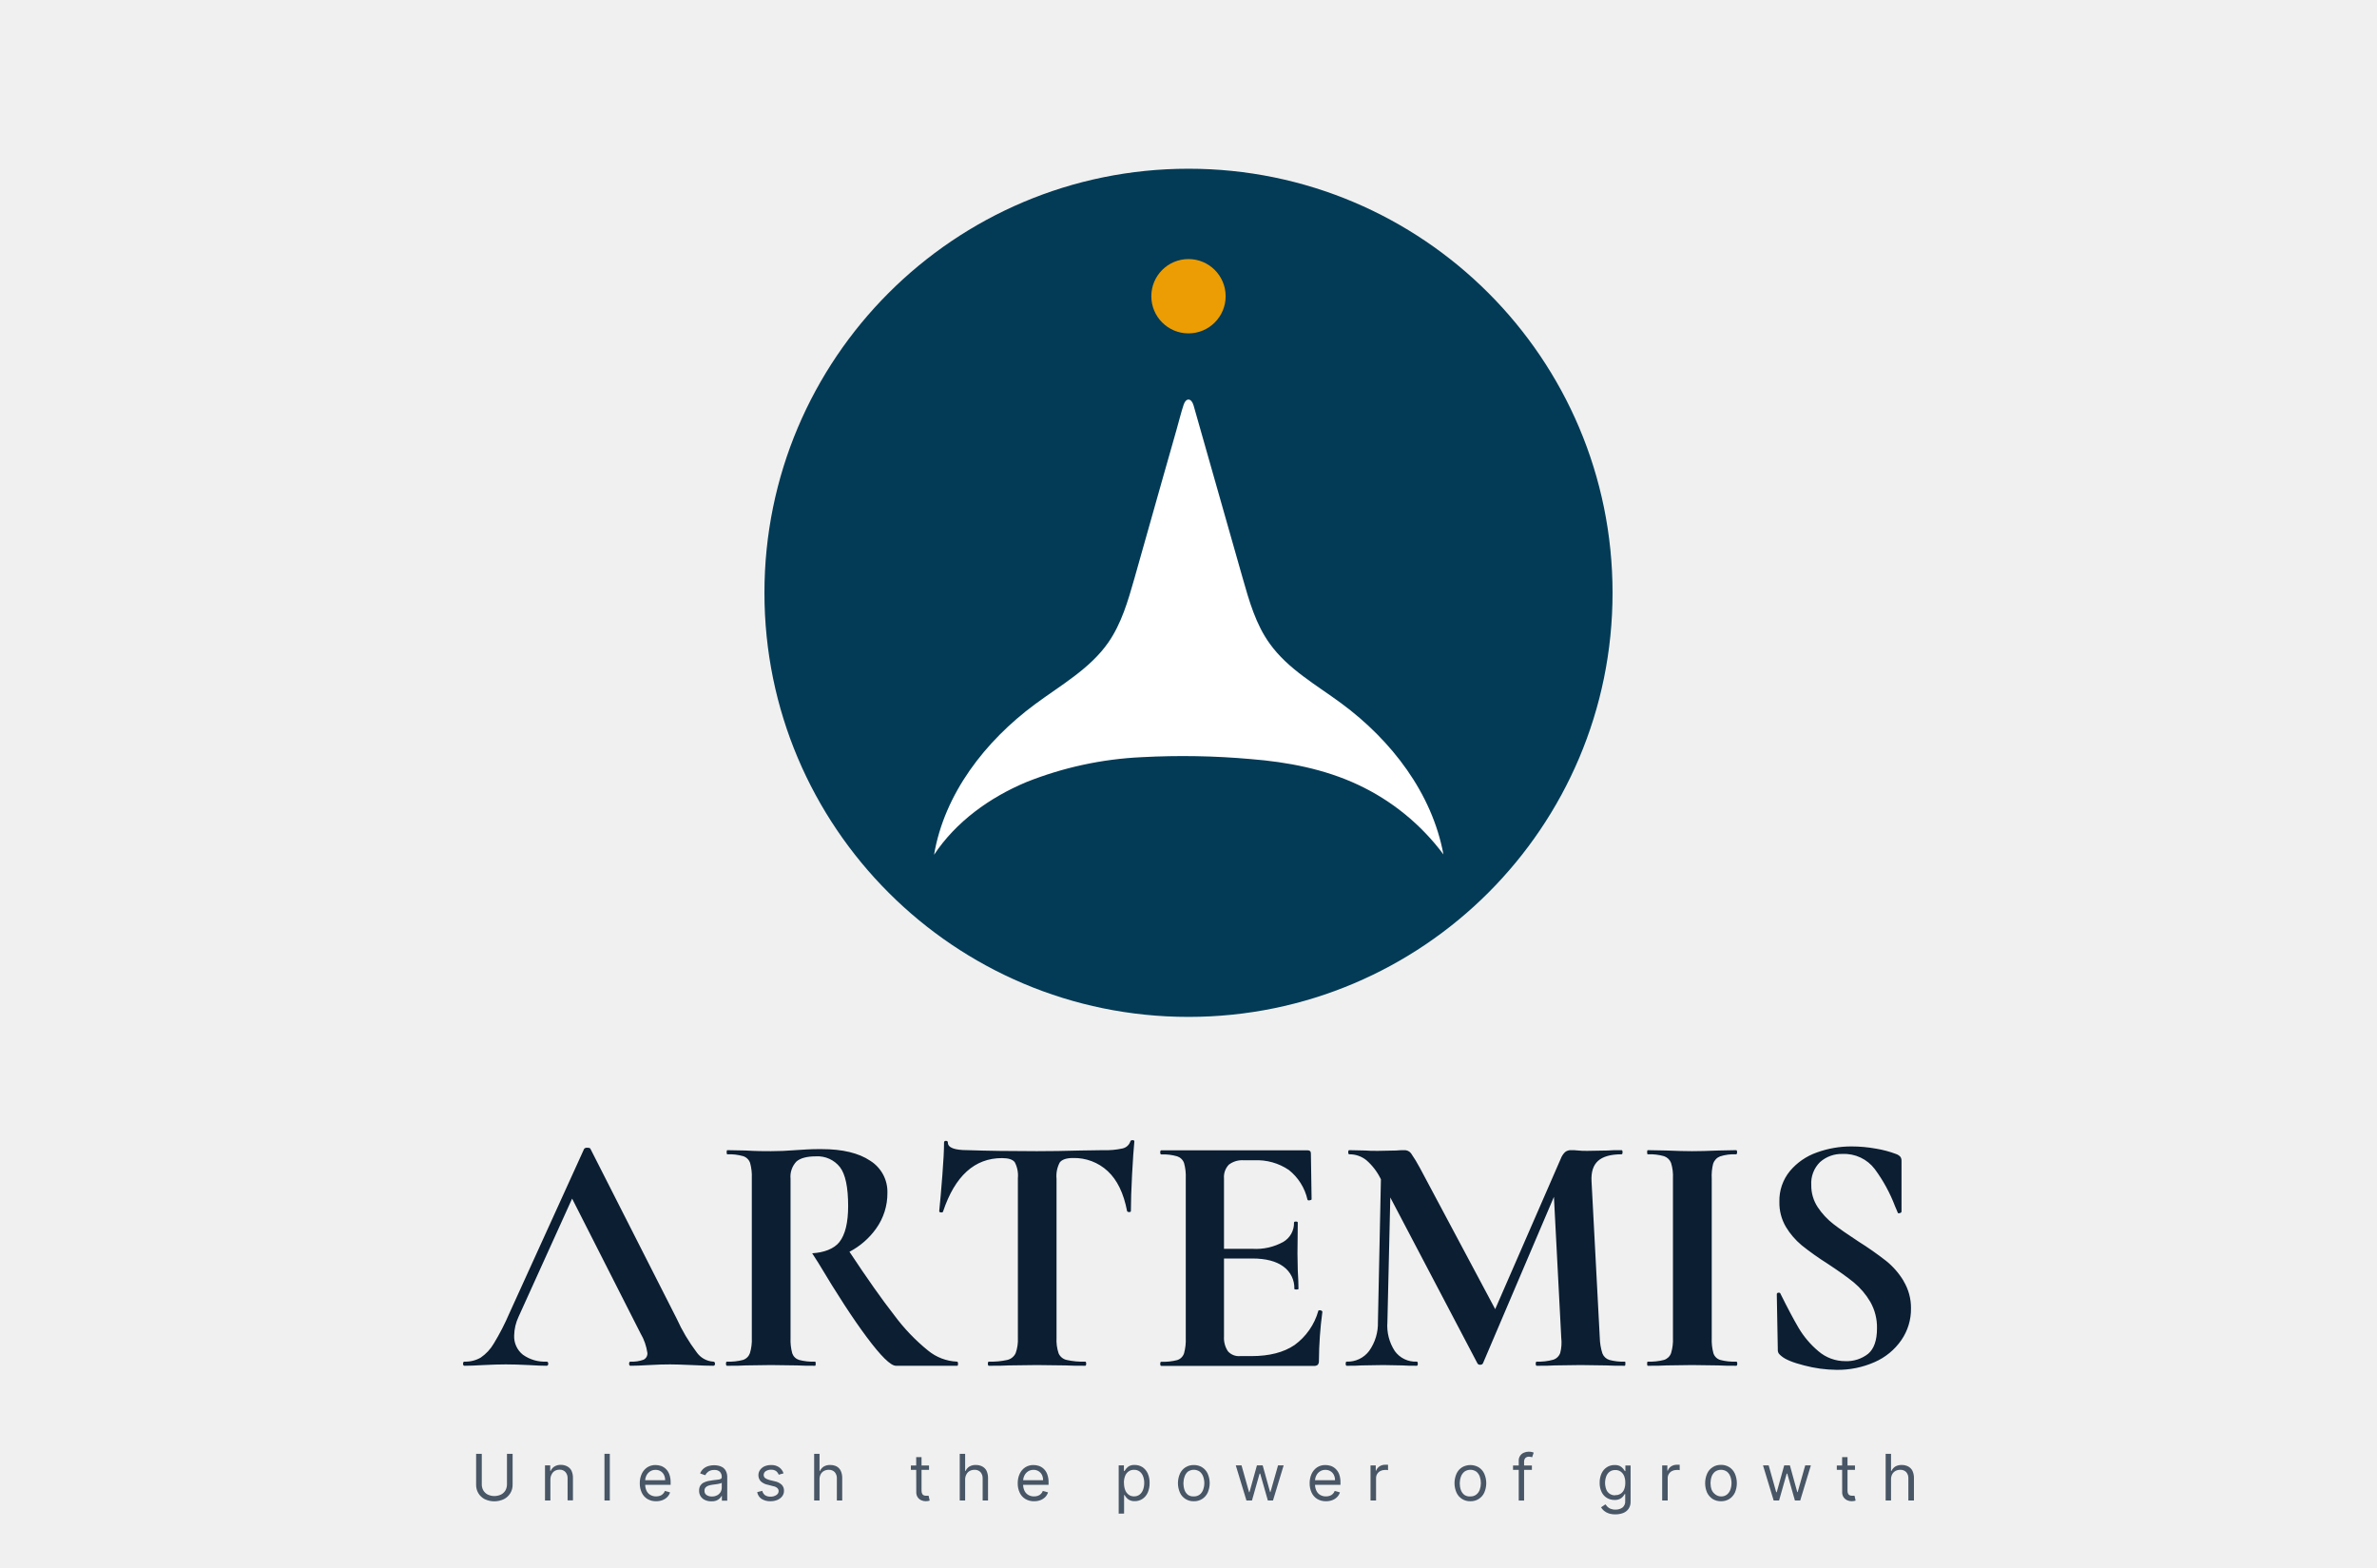
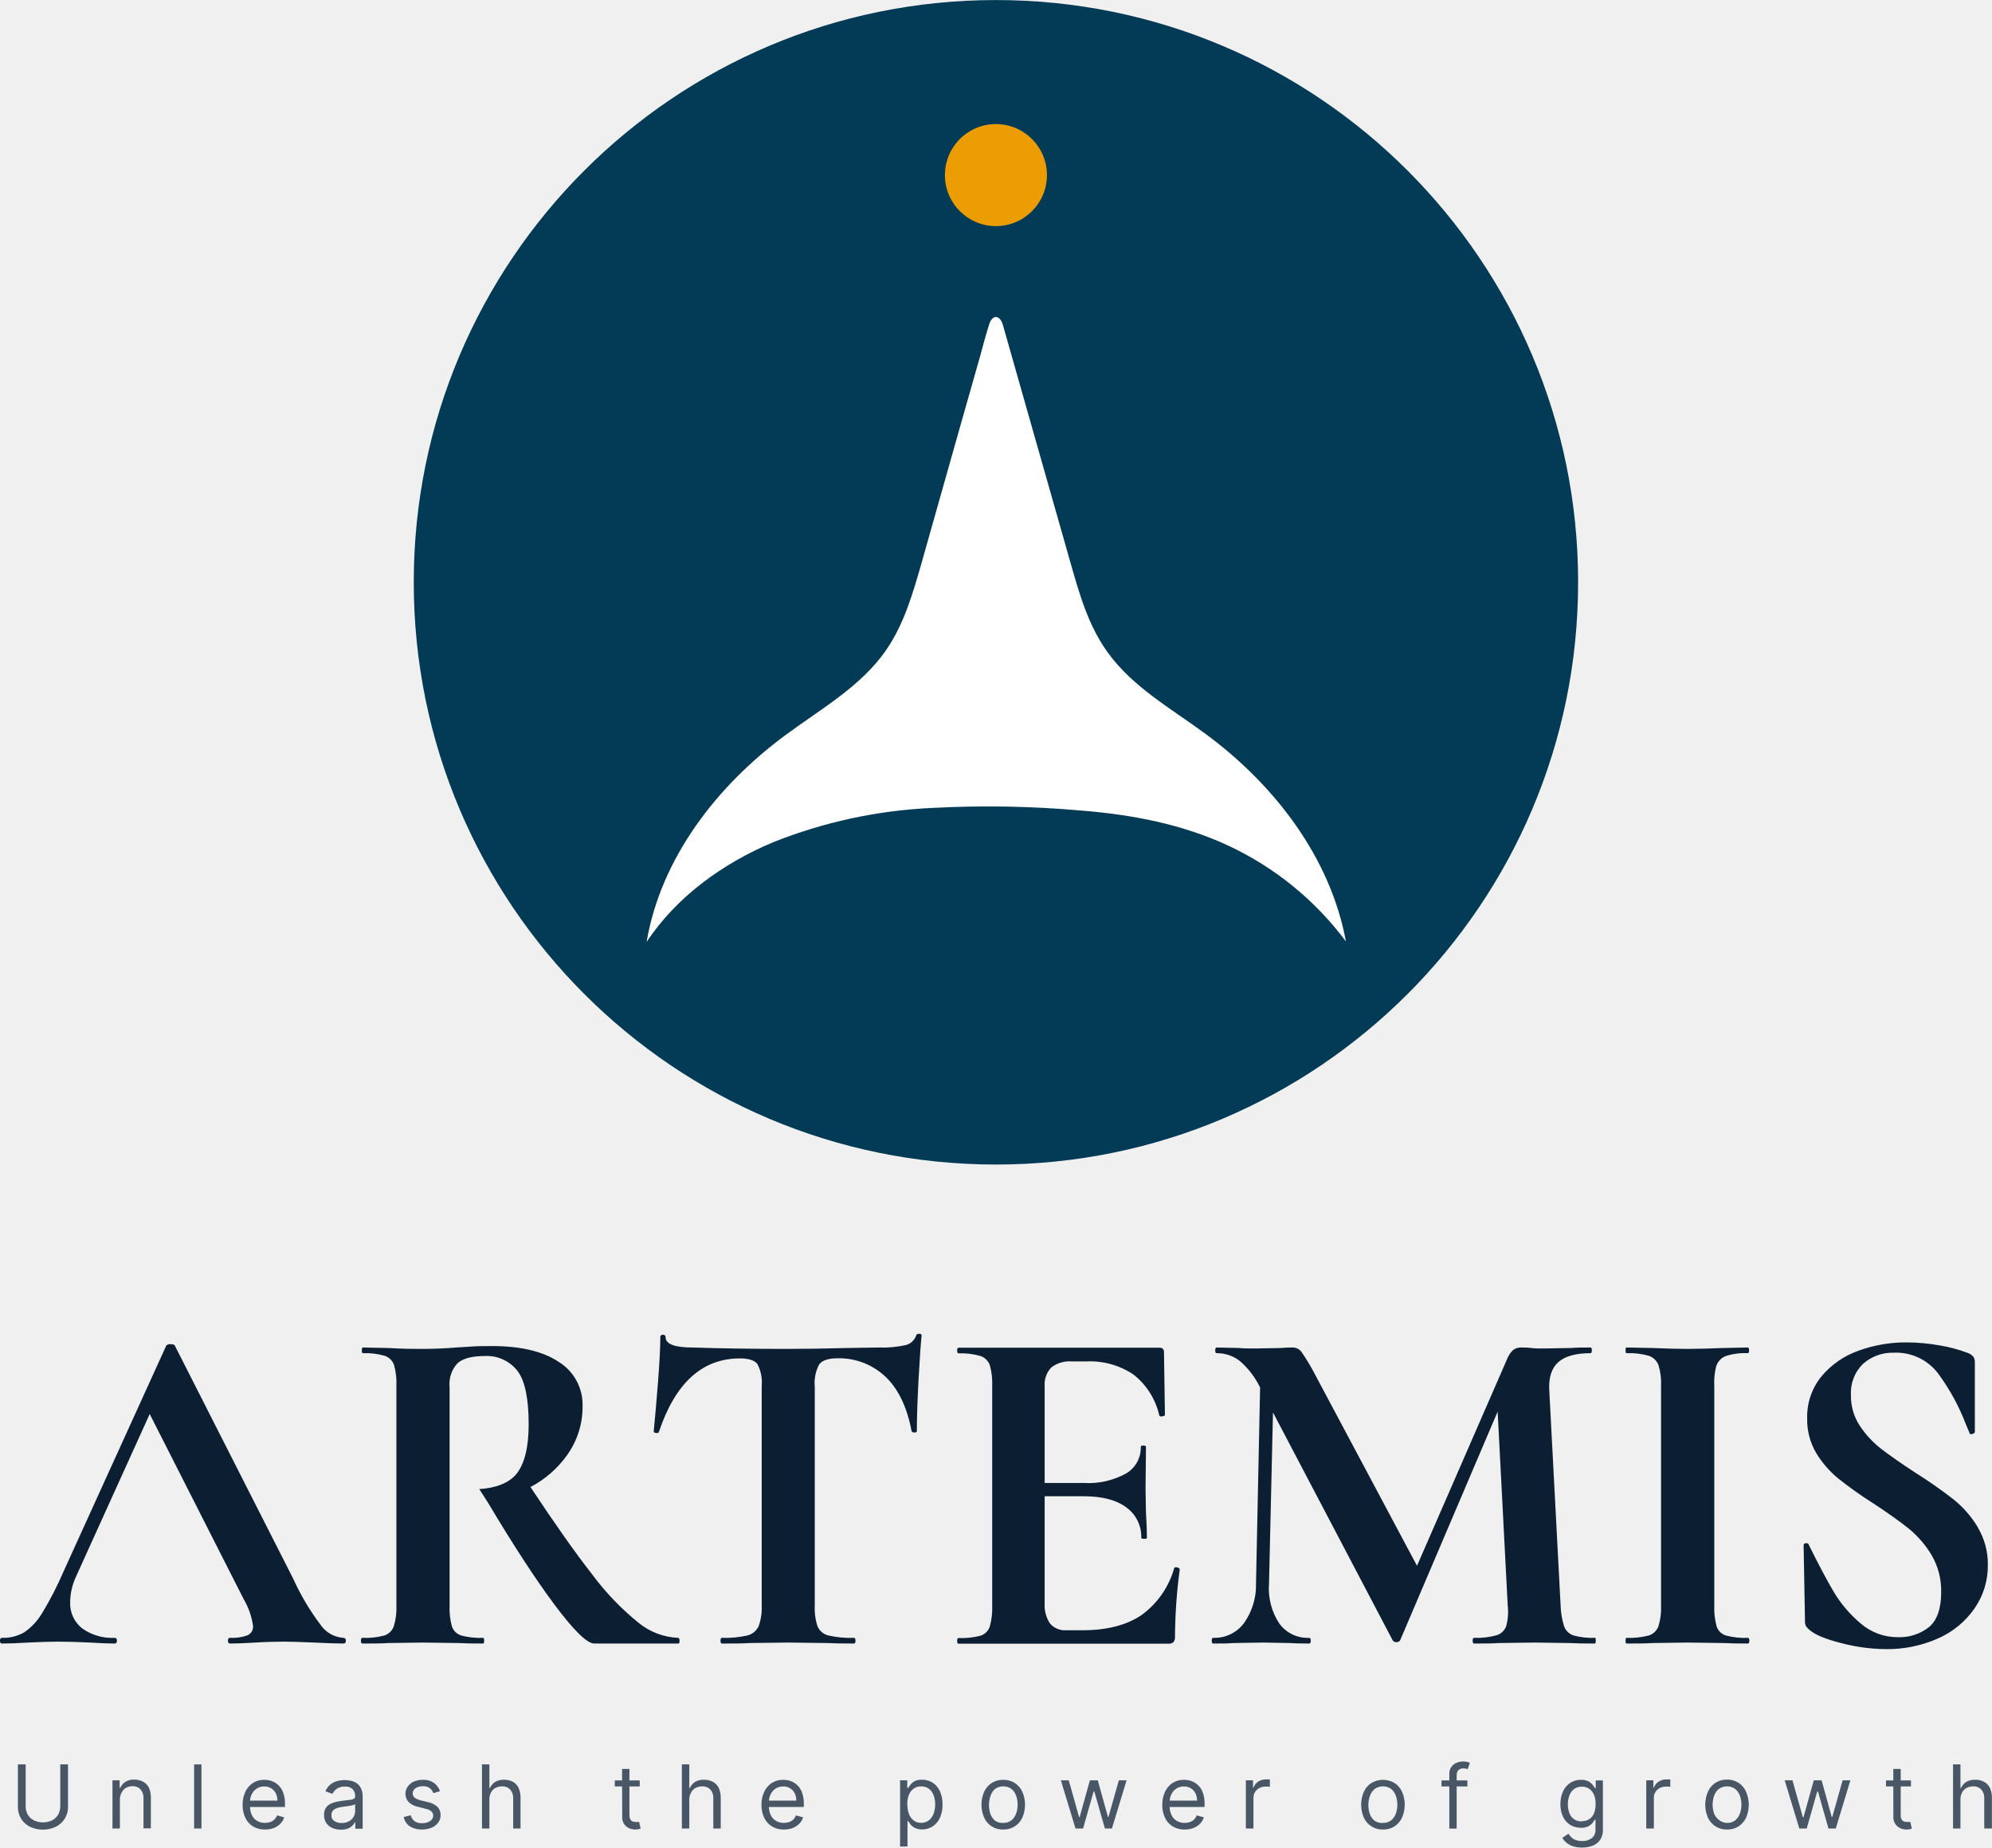
- <svg xmlns="http://www.w3.org/2000/svg" width="270" height="178" viewBox="0 0 270 178" fill="none">
+ <svg xmlns="http://www.w3.org/2000/svg" width="164.81" height="152.84" viewBox="52.60 19.16 164.81 152.84" fill="none">
  <g clip-path="url(#clip0_4427_8592)">
    <path d="M134.999 115.498C161.601 115.498 183.167 93.933 183.167 67.331C183.167 40.729 161.601 19.164 134.999 19.164C108.397 19.164 86.832 40.729 86.832 67.331C86.832 93.933 108.397 115.498 134.999 115.498Z" fill="#033B56" />
    <path d="M134.998 37.865C137.329 37.865 139.219 35.976 139.219 33.645C139.219 31.314 137.329 29.424 134.998 29.424C132.667 29.424 130.777 31.314 130.777 33.645C130.777 35.976 132.667 37.865 134.998 37.865Z" fill="#EB9D03" />
    <path d="M129.723 85.997C125.208 86.202 120.76 87.162 116.562 88.837C112.421 90.576 108.589 93.322 106.098 97.084C107.274 90.158 111.898 84.178 117.559 79.992C120.489 77.819 123.798 75.976 125.886 72.981C127.381 70.833 128.123 68.267 128.841 65.75L132.04 54.433L133.65 48.773C133.919 47.836 134.148 46.869 134.457 45.942C134.721 45.165 135.334 45.195 135.578 46.052L141.149 65.645C141.892 68.257 142.644 70.923 144.239 73.12C146.302 75.996 149.506 77.779 152.356 79.882C158.047 84.078 162.672 90.088 163.957 97.044C161.422 93.639 158.082 90.917 154.235 89.121C150.423 87.342 146.262 86.55 142.081 86.216C137.972 85.85 133.842 85.777 129.723 85.997Z" fill="white" />
    <path d="M81.012 154.653C80.639 154.628 80.277 154.52 79.951 154.336C79.626 154.153 79.347 153.898 79.133 153.592C78.234 152.401 77.471 151.114 76.856 149.755L67.064 130.475C67.034 130.4 66.919 130.36 66.71 130.36C66.646 130.351 66.581 130.356 66.52 130.376C66.458 130.396 66.402 130.43 66.356 130.475L57.855 149.167C57.349 150.35 56.76 151.496 56.091 152.595C55.719 153.235 55.208 153.783 54.596 154.2C54.037 154.519 53.4 154.676 52.757 154.653C52.653 154.653 52.598 154.733 52.598 154.887C52.598 155.042 52.653 155.122 52.757 155.122C53.305 155.122 54.023 155.097 54.91 155.042C55.907 154.992 56.754 154.967 57.456 154.967C58.159 154.967 59.051 154.992 60.042 155.042C60.929 155.097 61.612 155.122 62.081 155.122C62.21 155.122 62.275 155.042 62.275 154.887C62.275 154.733 62.21 154.653 62.081 154.653C61.124 154.702 60.179 154.426 59.4 153.871C59.07 153.611 58.808 153.275 58.635 152.893C58.461 152.511 58.382 152.092 58.403 151.673C58.419 150.942 58.588 150.222 58.901 149.56L64.986 136.136L72.755 151.439C73.16 152.124 73.426 152.883 73.537 153.671C73.55 153.83 73.513 153.988 73.433 154.126C73.353 154.263 73.233 154.372 73.088 154.439C72.618 154.607 72.118 154.68 71.618 154.653C71.514 154.653 71.459 154.733 71.459 154.887C71.459 155.042 71.514 155.122 71.618 155.122C72.142 155.122 72.844 155.097 73.731 155.042C74.618 154.987 75.47 154.967 76.123 154.967C76.621 154.967 77.444 154.992 78.59 155.042C79.691 155.097 80.498 155.122 81.022 155.122C81.151 155.122 81.216 155.042 81.216 154.887C81.216 154.733 81.141 154.653 81.012 154.653ZM108.713 154.653C107.508 154.604 106.351 154.163 105.419 153.397C103.967 152.222 102.671 150.865 101.562 149.361C100.194 147.614 98.503 145.218 96.489 142.175C97.696 141.546 98.736 140.639 99.524 139.529C100.365 138.352 100.812 136.939 100.8 135.493C100.823 134.764 100.653 134.041 100.309 133.398C99.964 132.756 99.456 132.215 98.837 131.83C97.531 130.953 95.691 130.515 93.315 130.515C92.687 130.515 92.119 130.515 91.611 130.554C91.103 130.594 90.674 130.609 90.335 130.634C89.368 130.714 88.442 130.749 87.555 130.749C86.847 130.749 85.895 130.749 84.694 130.674L82.616 130.634C82.566 130.634 82.537 130.714 82.537 130.868C82.537 131.023 82.566 131.103 82.616 131.103C83.225 131.078 83.834 131.15 84.42 131.317C84.601 131.375 84.766 131.475 84.902 131.608C85.038 131.741 85.141 131.904 85.203 132.084C85.357 132.645 85.422 133.227 85.397 133.808V151.947C85.425 152.537 85.352 153.126 85.183 153.691C85.119 153.87 85.016 154.033 84.88 154.166C84.745 154.299 84.581 154.399 84.4 154.459C83.805 154.614 83.191 154.68 82.576 154.653C82.502 154.653 82.462 154.733 82.462 154.887C82.462 155.042 82.502 155.122 82.576 155.122C83.468 155.122 84.171 155.122 84.694 155.082L87.555 155.042L90.544 155.082C91.043 155.112 91.716 155.122 92.578 155.122C92.632 155.122 92.657 155.042 92.657 154.887C92.657 154.733 92.632 154.653 92.578 154.653C91.965 154.68 91.352 154.614 90.759 154.459C90.582 154.402 90.42 154.305 90.287 154.176C90.153 154.046 90.052 153.887 89.991 153.711C89.835 153.137 89.77 152.542 89.797 151.947V133.883C89.761 133.528 89.803 133.169 89.918 132.831C90.033 132.494 90.22 132.184 90.465 131.925C90.908 131.536 91.651 131.337 92.697 131.337C93.213 131.308 93.727 131.404 94.198 131.616C94.669 131.827 95.082 132.149 95.403 132.553C96.028 133.363 96.34 134.84 96.34 136.983C96.34 138.863 96.008 140.227 95.343 141.074C94.735 141.846 93.564 142.275 92.254 142.345L92.956 143.441C95.076 146.992 96.903 149.796 98.438 151.853C100.059 154.032 101.169 155.122 101.767 155.122H108.743C108.793 155.122 108.823 155.042 108.823 154.887C108.823 154.733 108.763 154.653 108.713 154.653ZM128.646 129.498C128.501 129.498 128.417 129.548 128.392 129.653C128.325 129.848 128.208 130.024 128.054 130.162C127.899 130.3 127.712 130.395 127.51 130.44C126.796 130.595 126.066 130.661 125.337 130.634L122.671 130.674C120.947 130.724 119.317 130.749 117.773 130.749C114.783 130.749 112.158 130.711 109.899 130.634C108.408 130.634 107.663 130.347 107.667 129.772C107.667 129.643 107.592 129.578 107.447 129.578C107.303 129.578 107.233 129.643 107.233 129.772C107.233 130.609 107.168 131.857 107.039 133.514C106.909 135.172 106.791 136.524 106.685 137.571C106.685 137.646 106.75 137.695 106.879 137.705C107.009 137.715 107.089 137.705 107.119 137.606C108.474 133.559 110.706 131.536 113.816 131.536C114.548 131.536 115.032 131.691 115.266 132.005C115.556 132.559 115.679 133.186 115.62 133.808V151.947C115.651 152.54 115.565 153.132 115.366 153.691C115.277 153.882 115.146 154.05 114.983 154.183C114.82 154.316 114.629 154.41 114.424 154.459C113.736 154.612 113.031 154.677 112.326 154.653C112.251 154.653 112.211 154.733 112.211 154.887C112.211 155.042 112.251 155.122 112.326 155.122C113.293 155.122 114.05 155.122 114.598 155.082L117.773 155.042L121.027 155.082C121.575 155.112 122.317 155.122 123.259 155.122C123.339 155.122 123.379 155.042 123.379 154.887C123.379 154.733 123.339 154.653 123.259 154.653C122.549 154.68 121.839 154.614 121.146 154.459C120.948 154.413 120.764 154.321 120.607 154.191C120.45 154.062 120.326 153.897 120.244 153.711C120.056 153.143 119.976 152.545 120.01 151.947V133.883C119.947 133.241 120.075 132.594 120.379 132.025C120.628 131.701 121.131 131.526 121.874 131.526C123.338 131.486 124.759 132.023 125.83 133.021C126.903 134.018 127.634 135.528 128.023 137.551C128.053 137.626 128.128 137.665 128.262 137.665C128.397 137.665 128.456 137.626 128.456 137.551C128.456 136.504 128.501 135.119 128.591 133.395C128.686 131.671 128.77 130.405 128.85 129.633C128.855 129.548 128.78 129.498 128.636 129.498H128.646ZM150.118 148.873C150.054 148.833 149.98 148.812 149.904 148.813C149.799 148.813 149.745 148.843 149.745 148.893C149.306 150.452 148.355 151.818 147.044 152.769C145.811 153.607 144.178 154.025 142.145 154.025H140.85C140.594 154.047 140.338 154.008 140.1 153.913C139.862 153.818 139.649 153.669 139.479 153.477C139.149 152.98 138.992 152.388 139.031 151.793V142.938H142.245C143.783 142.938 144.964 143.245 145.788 143.86C146.185 144.147 146.506 144.528 146.721 144.968C146.937 145.409 147.041 145.896 147.024 146.386C147.024 146.436 147.103 146.461 147.258 146.461C147.412 146.461 147.492 146.436 147.492 146.386C147.492 145.888 147.467 145.155 147.412 144.268L147.378 142.39L147.412 138.861C147.412 138.782 147.343 138.742 147.198 138.742C147.054 138.742 146.984 138.782 146.984 138.861C146.996 139.302 146.89 139.738 146.676 140.124C146.462 140.51 146.148 140.831 145.768 141.054C144.703 141.641 143.494 141.914 142.28 141.841H139.031V133.853C139.006 133.568 139.043 133.28 139.137 133.01C139.232 132.739 139.382 132.492 139.579 132.284C140.072 131.909 140.686 131.731 141.303 131.785H142.479C143.869 131.718 145.243 132.102 146.396 132.882C147.466 133.73 148.213 134.919 148.514 136.25C148.539 136.33 148.623 136.355 148.768 136.33C148.912 136.305 148.982 136.265 148.982 136.21L148.902 131.003C148.902 130.764 148.773 130.649 148.514 130.649H131.91C131.83 130.649 131.79 130.729 131.79 130.883C131.79 131.038 131.83 131.118 131.91 131.118C132.517 131.093 133.124 131.165 133.709 131.332C133.89 131.391 134.055 131.491 134.192 131.624C134.328 131.757 134.432 131.92 134.496 132.099C134.65 132.66 134.716 133.242 134.69 133.823V151.962C134.715 152.55 134.649 153.138 134.496 153.706C134.437 153.885 134.337 154.048 134.204 154.182C134.071 154.315 133.908 154.415 133.729 154.474C133.135 154.629 132.522 154.695 131.91 154.668C131.83 154.668 131.79 154.748 131.79 154.902C131.79 155.057 131.83 155.136 131.91 155.136H149.226C149.309 155.147 149.394 155.141 149.474 155.118C149.555 155.095 149.63 155.055 149.695 155.002C149.786 154.869 149.828 154.709 149.814 154.548C149.827 152.688 149.958 150.831 150.208 148.987C150.208 148.942 150.173 148.912 150.108 148.873H150.118ZM184.577 154.653C183.978 154.679 183.378 154.613 182.798 154.459C182.619 154.401 182.455 154.304 182.319 154.175C182.183 154.045 182.077 153.887 182.011 153.711C181.83 153.14 181.731 152.546 181.717 151.947L180.78 134.162C180.723 133.116 180.971 132.345 181.522 131.85C182.074 131.355 182.962 131.106 184.188 131.103C184.263 131.103 184.303 131.028 184.303 130.868C184.303 130.709 184.263 130.634 184.188 130.634C183.506 130.634 182.987 130.634 182.619 130.674L180.306 130.714C179.918 130.714 179.569 130.714 179.27 130.674C178.971 130.634 178.702 130.634 178.468 130.634C178.22 130.62 177.976 130.696 177.78 130.848C177.559 131.062 177.389 131.323 177.282 131.611L169.837 148.693L161.296 132.672C160.988 132.092 160.647 131.529 160.274 130.988C160.182 130.87 160.063 130.776 159.927 130.714C159.79 130.652 159.641 130.625 159.492 130.634C159.191 130.632 158.889 130.645 158.59 130.674L156.517 130.714C155.939 130.714 155.47 130.714 155.101 130.674L153.263 130.634C153.183 130.634 153.143 130.714 153.143 130.868C153.143 131.023 153.183 131.103 153.263 131.103C153.967 131.094 154.652 131.33 155.201 131.77C155.878 132.359 156.43 133.078 156.826 133.883L156.856 133.938L156.517 150.148C156.55 151.324 156.2 152.478 155.52 153.437C155.225 153.83 154.84 154.146 154.396 154.358C153.953 154.57 153.465 154.671 152.974 154.653C152.894 154.653 152.854 154.733 152.854 154.887C152.854 155.042 152.894 155.122 152.974 155.122C153.676 155.122 154.239 155.122 154.658 155.082L157.125 155.042L159.282 155.082C159.671 155.112 160.219 155.122 160.927 155.122C161.007 155.122 161.046 155.042 161.046 154.887C161.046 154.733 161.007 154.653 160.927 154.653C160.445 154.676 159.965 154.579 159.53 154.37C159.095 154.162 158.719 153.848 158.435 153.457C157.796 152.478 157.499 151.314 157.593 150.148L157.922 136.006L167.819 154.847C167.849 154.902 167.895 154.947 167.951 154.975C168.007 155.004 168.07 155.015 168.132 155.007C168.195 155.013 168.257 155.002 168.313 154.974C168.369 154.945 168.415 154.901 168.446 154.847L176.509 135.936L177.341 151.947C177.409 152.524 177.369 153.109 177.222 153.671C177.157 153.853 177.051 154.017 176.912 154.15C176.772 154.284 176.604 154.382 176.419 154.439C175.813 154.606 175.184 154.678 174.556 154.653C174.481 154.653 174.441 154.733 174.441 154.887C174.441 155.042 174.481 155.122 174.556 155.122C175.418 155.122 176.101 155.122 176.594 155.082L179.534 155.042L182.434 155.082C182.957 155.112 183.66 155.122 184.547 155.122C184.602 155.122 184.627 155.042 184.627 154.887C184.627 154.733 184.622 154.653 184.567 154.653H184.577ZM194.608 132.144C194.67 131.96 194.773 131.792 194.908 131.652C195.043 131.512 195.208 131.405 195.39 131.337C195.973 131.154 196.584 131.075 197.194 131.103C197.274 131.103 197.314 131.028 197.314 130.868C197.314 130.709 197.274 130.634 197.194 130.634L195.201 130.674C193.998 130.724 192.994 130.749 192.186 130.749C191.452 130.749 190.485 130.724 189.286 130.674L187.168 130.634C187.118 130.634 187.093 130.714 187.093 130.868C187.093 131.023 187.118 131.103 187.168 131.103C187.79 131.076 188.412 131.149 189.012 131.317C189.194 131.378 189.36 131.478 189.499 131.611C189.637 131.744 189.745 131.905 189.814 132.084C189.985 132.642 190.057 133.226 190.029 133.808V151.947C190.056 152.537 189.984 153.126 189.814 153.691C189.748 153.872 189.642 154.035 189.503 154.169C189.363 154.302 189.196 154.401 189.012 154.459C188.41 154.613 187.789 154.679 187.168 154.653C187.118 154.653 187.093 154.733 187.093 154.887C187.093 155.042 187.118 155.122 187.168 155.122C188.055 155.122 188.763 155.122 189.286 155.082L192.186 155.042L195.176 155.082C195.674 155.112 196.352 155.122 197.214 155.122C197.294 155.122 197.334 155.042 197.334 154.887C197.334 154.733 197.294 154.653 197.214 154.653C196.602 154.68 195.988 154.615 195.395 154.459C195.217 154.404 195.055 154.308 194.921 154.178C194.788 154.048 194.687 153.888 194.628 153.711C194.472 153.137 194.407 152.542 194.434 151.947V133.883C194.4 133.299 194.455 132.712 194.598 132.144H194.608ZM216.235 145.504C215.712 144.628 215.037 143.852 214.242 143.212C213.235 142.426 212.189 141.693 211.107 141.014C209.906 140.232 208.955 139.569 208.247 139.021C207.553 138.483 206.952 137.835 206.468 137.102C205.982 136.363 205.729 135.495 205.74 134.611C205.707 134.127 205.779 133.642 205.951 133.188C206.123 132.735 206.391 132.324 206.737 131.985C207.441 131.364 208.355 131.034 209.293 131.063C209.998 131.032 210.699 131.173 211.337 131.473C211.975 131.774 212.531 132.225 212.956 132.787C213.906 134.075 214.678 135.487 215.248 136.983L215.562 137.725C215.562 137.805 215.667 137.825 215.797 137.785C215.926 137.745 215.991 137.685 215.991 137.606V131.86C215.997 131.701 215.957 131.544 215.876 131.407C215.743 131.253 215.571 131.138 215.378 131.073C214.642 130.796 213.881 130.592 213.106 130.465C212.188 130.297 211.258 130.212 210.325 130.211C208.976 130.204 207.636 130.437 206.368 130.898C205.18 131.314 204.125 132.042 203.314 133.006C202.509 133.987 202.084 135.226 202.118 136.494C202.094 137.498 202.351 138.489 202.86 139.355C203.336 140.141 203.939 140.844 204.644 141.433C205.578 142.179 206.553 142.873 207.564 143.511C208.84 144.348 209.845 145.065 210.579 145.663C211.323 146.282 211.954 147.026 212.443 147.861C212.966 148.778 213.229 149.82 213.205 150.876C213.205 152.236 212.866 153.193 212.209 153.756C211.474 154.336 210.557 154.635 209.622 154.598C208.492 154.606 207.397 154.202 206.543 153.462C205.656 152.718 204.902 151.83 204.31 150.836C203.722 149.839 203.04 148.549 202.252 146.959C202.227 146.854 202.148 146.81 202.018 146.82C201.888 146.83 201.824 146.894 201.824 146.999V147.034L201.938 153.268C201.926 153.424 201.961 153.58 202.038 153.716C202.123 153.826 202.222 153.925 202.332 154.01C202.777 154.402 203.646 154.761 204.938 155.087C206.134 155.405 207.364 155.572 208.601 155.585C210.091 155.608 211.568 155.309 212.931 154.708C214.154 154.175 215.205 153.312 215.966 152.216C216.702 151.153 217.087 149.886 217.067 148.594C217.078 147.506 216.786 146.436 216.225 145.504H216.235Z" fill="#0B1E32" />
    <path d="M57.586 165.122H58.228V168.635C58.233 168.974 58.142 169.308 57.965 169.597C57.789 169.887 57.535 170.122 57.232 170.274C56.892 170.435 56.521 170.519 56.145 170.519C55.77 170.519 55.398 170.435 55.059 170.274C54.761 170.121 54.511 169.888 54.337 169.601C54.164 169.309 54.076 168.974 54.082 168.635V165.122H54.725V168.58C54.719 168.822 54.778 169.061 54.895 169.273C55.013 169.474 55.185 169.638 55.393 169.746C55.631 169.861 55.891 169.92 56.155 169.92C56.419 169.92 56.68 169.861 56.918 169.746C57.125 169.638 57.298 169.474 57.416 169.273C57.53 169.06 57.589 168.821 57.586 168.58V165.122Z" fill="#485666" />
    <path d="M62.519 168.033V170.425H61.906V166.438H62.499V167.061H62.549C62.639 166.856 62.788 166.683 62.978 166.563C63.198 166.431 63.453 166.367 63.71 166.378C63.956 166.374 64.199 166.431 64.418 166.543C64.632 166.652 64.807 166.826 64.916 167.041C65.034 167.306 65.09 167.594 65.081 167.883V170.41H64.473V167.918C64.487 167.653 64.399 167.393 64.228 167.191C64.143 167.101 64.039 167.03 63.924 166.985C63.808 166.939 63.684 166.919 63.561 166.926C63.379 166.923 63.198 166.966 63.037 167.051C62.883 167.136 62.757 167.267 62.679 167.425C62.572 167.61 62.517 167.819 62.519 168.033Z" fill="#485666" />
    <path d="M69.268 165.122V170.424H68.66V165.122H69.268Z" fill="#485666" />
    <path d="M74.531 170.509C74.182 170.519 73.837 170.431 73.535 170.254C73.257 170.082 73.035 169.833 72.897 169.537C72.741 169.202 72.664 168.835 72.672 168.466C72.666 168.094 72.743 167.727 72.897 167.389C73.034 167.092 73.252 166.838 73.525 166.657C73.806 166.479 74.134 166.389 74.466 166.397C74.675 166.399 74.881 166.433 75.079 166.497C75.285 166.572 75.473 166.687 75.632 166.836C75.808 167.008 75.942 167.218 76.026 167.449C76.134 167.749 76.184 168.067 76.176 168.386V168.645H73.106V168.117H75.553C75.556 167.908 75.51 167.701 75.418 167.514C75.334 167.342 75.203 167.199 75.04 167.1C74.868 166.993 74.668 166.94 74.466 166.946C74.242 166.94 74.022 167.003 73.834 167.125C73.659 167.243 73.518 167.404 73.425 167.593C73.331 167.784 73.284 167.994 73.285 168.206V168.56C73.277 168.823 73.329 169.084 73.44 169.323C73.534 169.522 73.687 169.687 73.878 169.796C74.076 169.909 74.299 169.965 74.526 169.96C74.675 169.961 74.823 169.938 74.965 169.891C75.091 169.848 75.205 169.776 75.299 169.681C75.4 169.586 75.476 169.468 75.523 169.338L76.111 169.502C76.053 169.702 75.945 169.884 75.797 170.03C75.643 170.185 75.458 170.306 75.254 170.384C75.023 170.47 74.778 170.512 74.531 170.509Z" fill="#485666" />
    <path d="M80.767 170.519C80.531 170.521 80.299 170.472 80.084 170.374C79.876 170.285 79.699 170.134 79.579 169.941C79.459 169.749 79.4 169.524 79.412 169.298C79.403 169.103 79.45 168.909 79.546 168.74C79.635 168.599 79.758 168.484 79.905 168.406C80.063 168.324 80.23 168.262 80.403 168.221C80.588 168.182 80.772 168.152 80.956 168.127L81.544 168.057C81.658 168.048 81.769 168.02 81.873 167.972C81.909 167.951 81.938 167.92 81.958 167.883C81.977 167.846 81.986 167.805 81.983 167.763C81.989 167.654 81.974 167.546 81.938 167.443C81.902 167.341 81.846 167.246 81.773 167.165C81.687 167.09 81.587 167.032 81.478 166.996C81.37 166.96 81.255 166.947 81.141 166.956C80.897 166.943 80.656 167.01 80.453 167.145C80.307 167.253 80.188 167.393 80.104 167.554L79.526 167.349C79.613 167.127 79.755 166.932 79.94 166.781C80.109 166.649 80.304 166.552 80.513 166.497C80.711 166.444 80.915 166.417 81.121 166.417C81.27 166.42 81.418 166.435 81.564 166.462C81.74 166.492 81.909 166.555 82.063 166.647C82.227 166.751 82.361 166.897 82.451 167.07C82.566 167.304 82.619 167.563 82.606 167.823V170.444H81.998V169.906H81.963C81.911 170.009 81.842 170.104 81.759 170.185C81.647 170.292 81.514 170.377 81.37 170.434C81.177 170.504 80.972 170.533 80.767 170.519ZM80.862 169.97C81.075 169.976 81.286 169.926 81.475 169.826C81.631 169.741 81.762 169.615 81.853 169.462C81.939 169.31 81.984 169.138 81.983 168.964V168.406C81.933 168.448 81.873 168.477 81.808 168.49C81.71 168.518 81.61 168.539 81.509 168.555L81.18 168.6L80.921 168.635C80.771 168.655 80.622 168.688 80.478 168.735C80.353 168.774 80.24 168.845 80.149 168.939C80.105 168.989 80.071 169.047 80.049 169.111C80.028 169.174 80.019 169.241 80.024 169.308C80.014 169.404 80.03 169.502 80.072 169.59C80.113 169.678 80.177 169.753 80.259 169.806C80.438 169.922 80.648 169.979 80.862 169.97Z" fill="#485666" />
    <path d="M89.003 167.34L88.455 167.495C88.416 167.398 88.364 167.307 88.3 167.225C88.229 167.134 88.136 167.06 88.031 167.011C87.894 166.948 87.743 166.919 87.593 166.926C87.378 166.919 87.166 166.976 86.984 167.091C86.912 167.135 86.852 167.197 86.81 167.272C86.768 167.346 86.746 167.429 86.745 167.514C86.742 167.584 86.756 167.653 86.784 167.716C86.813 167.779 86.856 167.835 86.91 167.878C87.061 167.982 87.23 168.056 87.408 168.098L87.996 168.242C88.294 168.295 88.57 168.432 88.793 168.636C88.881 168.726 88.949 168.833 88.993 168.95C89.038 169.068 89.058 169.193 89.052 169.318C89.057 169.539 88.989 169.754 88.858 169.931C88.718 170.119 88.531 170.265 88.315 170.355C88.058 170.463 87.781 170.515 87.503 170.509C87.152 170.519 86.806 170.428 86.506 170.245C86.375 170.157 86.263 170.043 86.178 169.91C86.092 169.777 86.034 169.629 86.008 169.473L86.586 169.328C86.628 169.528 86.742 169.705 86.905 169.827C87.085 169.94 87.295 169.995 87.508 169.986C87.749 170 87.989 169.935 88.19 169.802C88.266 169.756 88.329 169.692 88.374 169.615C88.418 169.538 88.442 169.452 88.445 169.363C88.446 169.298 88.433 169.233 88.408 169.173C88.382 169.112 88.344 169.059 88.295 169.014C88.17 168.905 88.016 168.832 87.852 168.805L87.204 168.636C86.903 168.582 86.624 168.441 86.401 168.232C86.233 168.043 86.142 167.798 86.147 167.544C86.145 167.332 86.212 167.124 86.337 166.951C86.465 166.775 86.637 166.634 86.835 166.543C87.072 166.444 87.326 166.395 87.582 166.398C87.912 166.38 88.237 166.471 88.509 166.657C88.742 166.827 88.915 167.066 89.003 167.34Z" fill="#485666" />
    <path d="M93.09 168.032V170.424H92.477V165.122H93.09V167.07H93.139C93.23 166.867 93.377 166.694 93.563 166.572C93.79 166.441 94.049 166.379 94.31 166.392C94.557 166.388 94.802 166.443 95.023 166.552C95.23 166.663 95.395 166.838 95.496 167.05C95.619 167.315 95.677 167.605 95.666 167.897V170.424H95.058V167.932C95.073 167.666 94.986 167.404 94.814 167.2C94.725 167.111 94.62 167.042 94.503 166.997C94.386 166.952 94.261 166.933 94.136 166.94C93.949 166.936 93.764 166.979 93.598 167.065C93.439 167.149 93.308 167.28 93.224 167.439C93.129 167.621 93.082 167.826 93.09 168.032Z" fill="#485666" />
    <path d="M105.528 166.447V166.946H103.465V166.447H105.528ZM104.068 165.496H104.676V169.288C104.669 169.42 104.696 169.553 104.755 169.672C104.796 169.752 104.866 169.814 104.95 169.846C105.034 169.872 105.121 169.885 105.209 169.886C105.264 169.891 105.319 169.891 105.373 169.886H105.478L105.603 170.434C105.546 170.455 105.487 170.471 105.428 170.484C105.335 170.501 105.239 170.51 105.144 170.509C104.973 170.505 104.803 170.468 104.646 170.399C104.481 170.324 104.34 170.205 104.237 170.055C104.127 169.885 104.071 169.685 104.078 169.482L104.068 165.496Z" fill="#485666" />
    <path d="M109.629 168.032V170.424H109.016V165.122H109.629V167.07H109.678C109.769 166.867 109.916 166.694 110.102 166.572C110.329 166.442 110.588 166.38 110.849 166.392C111.096 166.387 111.341 166.442 111.562 166.552C111.776 166.661 111.951 166.836 112.06 167.05C112.18 167.316 112.238 167.606 112.23 167.897V170.424H111.617V167.932C111.634 167.665 111.546 167.403 111.373 167.2C111.285 167.111 111.179 167.042 111.062 166.997C110.945 166.952 110.82 166.933 110.695 166.94C110.508 166.937 110.323 166.979 110.157 167.065C109.998 167.149 109.868 167.28 109.783 167.439C109.681 167.62 109.627 167.824 109.629 168.032Z" fill="#485666" />
    <path d="M117.466 170.509C117.116 170.52 116.771 170.431 116.469 170.254C116.189 170.084 115.966 169.834 115.826 169.537C115.67 169.202 115.594 168.835 115.602 168.466C115.596 168.094 115.672 167.727 115.826 167.389C115.964 167.092 116.181 166.838 116.454 166.657C116.736 166.479 117.064 166.389 117.396 166.397C117.604 166.398 117.811 166.432 118.009 166.497C118.216 166.569 118.404 166.685 118.562 166.836C118.739 167.007 118.874 167.217 118.956 167.449C119.064 167.749 119.114 168.067 119.105 168.386V168.645H116.041V168.117H118.482C118.485 167.909 118.441 167.702 118.353 167.514C118.264 167.337 118.127 167.19 117.958 167.09C117.788 166.989 117.593 166.939 117.396 166.946C117.172 166.94 116.951 167.003 116.763 167.125C116.59 167.243 116.45 167.404 116.36 167.593C116.265 167.784 116.215 167.994 116.215 168.206V168.56C116.206 168.823 116.259 169.084 116.37 169.323C116.465 169.521 116.618 169.686 116.808 169.796C117.005 169.909 117.229 169.965 117.456 169.96C117.605 169.962 117.753 169.938 117.894 169.891C118.022 169.848 118.138 169.776 118.233 169.681C118.333 169.586 118.408 169.468 118.453 169.338L119.046 169.502C118.984 169.7 118.876 169.881 118.732 170.03C118.577 170.184 118.392 170.305 118.188 170.384C117.957 170.47 117.712 170.512 117.466 170.509Z" fill="#485666" />
    <path d="M127.07 171.919V166.438H127.663V167.07H127.733C127.778 167.001 127.843 166.911 127.922 166.806C128.016 166.686 128.133 166.586 128.266 166.512C128.459 166.42 128.671 166.377 128.884 166.388C129.198 166.383 129.506 166.47 129.771 166.637C130.033 166.814 130.24 167.061 130.369 167.35C130.518 167.692 130.591 168.063 130.583 168.436C130.591 168.812 130.518 169.186 130.369 169.532C130.242 169.822 130.034 170.069 129.771 170.245C129.511 170.416 129.205 170.504 128.894 170.499C128.682 170.508 128.472 170.463 128.281 170.369C128.144 170.3 128.023 170.201 127.927 170.08C127.843 169.971 127.778 169.876 127.733 169.806H127.683V171.909L127.07 171.919ZM127.673 168.431C127.666 168.702 127.71 168.973 127.803 169.228C127.881 169.438 128.016 169.622 128.192 169.761C128.37 169.893 128.588 169.962 128.809 169.956C129.041 169.964 129.268 169.892 129.452 169.751C129.628 169.607 129.763 169.417 129.841 169.203C129.93 168.955 129.973 168.694 129.971 168.431C129.976 168.172 129.932 167.915 129.841 167.673C129.766 167.463 129.633 167.278 129.457 167.14C129.271 167 129.042 166.93 128.809 166.941C128.586 166.932 128.367 166.999 128.187 167.13C128.014 167.257 127.881 167.429 127.803 167.629C127.703 167.886 127.656 168.16 127.663 168.436L127.673 168.431Z" fill="#485666" />
    <path d="M135.605 170.509C135.275 170.521 134.95 170.435 134.67 170.262C134.389 170.089 134.167 169.836 134.03 169.537C133.879 169.196 133.801 168.828 133.801 168.455C133.801 168.083 133.879 167.715 134.03 167.374C134.166 167.079 134.384 166.828 134.658 166.652C134.943 166.479 135.271 166.391 135.605 166.397C135.936 166.39 136.263 166.478 136.546 166.652C136.823 166.826 137.043 167.077 137.179 167.374C137.33 167.715 137.408 168.083 137.408 168.455C137.408 168.828 137.33 169.196 137.179 169.537C137.041 169.836 136.818 170.087 136.538 170.26C136.258 170.433 135.934 170.519 135.605 170.509ZM135.605 169.96C135.846 169.971 136.084 169.897 136.277 169.751C136.456 169.606 136.59 169.415 136.666 169.198C136.841 168.715 136.841 168.186 136.666 167.703C136.589 167.485 136.455 167.293 136.277 167.145C136.079 167.009 135.845 166.936 135.605 166.936C135.364 166.936 135.13 167.009 134.932 167.145C134.75 167.302 134.617 167.508 134.548 167.738C134.38 168.222 134.38 168.749 134.548 169.233C134.624 169.451 134.761 169.643 134.942 169.786C135.137 169.917 135.37 169.979 135.605 169.96Z" fill="#485666" />
    <path d="M141.582 170.425L140.371 166.438H141.024L141.881 169.483H141.926L142.773 166.438H143.426L144.268 169.473H144.308L145.17 166.438H145.808L144.597 170.425H144.014L143.142 167.37H143.077L142.21 170.425H141.582Z" fill="#485666" />
    <path d="M150.621 170.509C150.272 170.519 149.926 170.431 149.624 170.254C149.346 170.084 149.124 169.834 148.987 169.537C148.831 169.202 148.754 168.835 148.762 168.466C148.756 168.094 148.833 167.727 148.987 167.389C149.124 167.093 149.339 166.84 149.61 166.657C149.891 166.479 150.219 166.389 150.551 166.397C150.761 166.399 150.97 166.432 151.169 166.497C151.374 166.57 151.56 166.686 151.717 166.836C151.896 167.007 152.032 167.217 152.116 167.449C152.222 167.75 152.271 168.067 152.261 168.386V168.645H149.196V168.117H151.643C151.646 167.908 151.6 167.701 151.508 167.514C151.424 167.342 151.293 167.199 151.129 167.1C150.956 166.993 150.755 166.94 150.551 166.946C150.329 166.939 150.109 167.002 149.923 167.125C149.747 167.241 149.606 167.403 149.515 167.593C149.42 167.784 149.37 167.994 149.37 168.206V168.56C149.363 168.823 149.417 169.085 149.53 169.323C149.623 169.52 149.774 169.685 149.963 169.796C150.162 169.909 150.388 169.965 150.616 169.96C150.763 169.962 150.91 169.938 151.05 169.891C151.178 169.849 151.294 169.777 151.388 169.681C151.488 169.586 151.563 169.468 151.608 169.338L152.201 169.502C152.139 169.7 152.032 169.881 151.887 170.03C151.733 170.185 151.548 170.306 151.344 170.384C151.113 170.47 150.868 170.512 150.621 170.509Z" fill="#485666" />
    <path d="M155.676 170.425V166.439H156.269V167.042H156.309C156.382 166.837 156.52 166.662 156.702 166.543C156.895 166.423 157.118 166.36 157.345 166.364H157.515H157.664V166.982L157.525 166.957C157.447 166.952 157.368 166.952 157.29 166.957C157.117 166.956 156.946 166.997 156.792 167.077C156.645 167.154 156.521 167.269 156.433 167.41C156.343 167.56 156.298 167.734 156.304 167.909V170.425H155.676Z" fill="#485666" />
    <path d="M167.019 170.509C166.69 170.52 166.365 170.433 166.085 170.26C165.805 170.087 165.582 169.836 165.444 169.537C165.293 169.197 165.215 168.828 165.215 168.456C165.215 168.083 165.293 167.715 165.444 167.374C165.581 167.077 165.8 166.826 166.077 166.652C166.363 166.486 166.688 166.398 167.019 166.398C167.35 166.398 167.674 166.486 167.96 166.652C168.237 166.826 168.457 167.077 168.593 167.374C168.744 167.715 168.823 168.083 168.823 168.456C168.823 168.828 168.744 169.197 168.593 169.537C168.455 169.836 168.233 170.087 167.952 170.26C167.672 170.433 167.348 170.52 167.019 170.509ZM167.019 169.961C167.26 169.971 167.498 169.897 167.691 169.751C167.872 169.608 168.009 169.416 168.085 169.198C168.253 168.714 168.253 168.187 168.085 167.703C168.008 167.484 167.872 167.291 167.691 167.145C167.494 167.009 167.259 166.936 167.019 166.936C166.778 166.936 166.544 167.009 166.346 167.145C166.156 167.3 166.015 167.506 165.937 167.738C165.769 168.222 165.769 168.749 165.937 169.233C166.015 169.45 166.151 169.642 166.331 169.786C166.533 169.923 166.776 169.985 167.019 169.961Z" fill="#485666" />
    <path d="M174.006 166.448V166.946H171.863V166.448H174.006ZM172.511 170.434V165.91C172.501 165.708 172.557 165.509 172.671 165.342C172.773 165.188 172.919 165.069 173.089 164.998C173.258 164.922 173.442 164.883 173.627 164.883C173.827 164.875 174.026 164.91 174.21 164.988L174.031 165.516L173.901 165.476C173.833 165.458 173.763 165.45 173.692 165.451C173.612 165.444 173.532 165.454 173.456 165.481C173.381 165.508 173.311 165.55 173.254 165.606C173.155 165.733 173.107 165.893 173.119 166.054V170.434H172.511Z" fill="#485666" />
    <path d="M183.488 171.999C183.23 172.005 182.972 171.968 182.726 171.889C182.533 171.825 182.354 171.725 182.197 171.595C182.064 171.483 181.95 171.35 181.859 171.201L182.357 170.862C182.412 170.932 182.481 171.017 182.566 171.112C182.665 171.216 182.783 171.299 182.915 171.356C183.1 171.432 183.298 171.468 183.498 171.46C183.78 171.472 184.058 171.392 184.29 171.231C184.398 171.143 184.482 171.031 184.537 170.903C184.592 170.776 184.615 170.637 184.604 170.499V169.691H184.554C184.51 169.761 184.445 169.851 184.365 169.96C184.268 170.077 184.147 170.172 184.011 170.24C183.819 170.332 183.607 170.375 183.393 170.364C183.09 170.37 182.791 170.291 182.531 170.135C182.27 169.978 182.06 169.747 181.928 169.472C181.77 169.143 181.693 168.781 181.704 168.416C181.695 168.049 181.768 167.684 181.918 167.349C182.048 167.063 182.255 166.82 182.516 166.647C182.781 166.477 183.089 166.39 183.403 166.398C183.616 166.387 183.829 166.43 184.021 166.522C184.157 166.596 184.278 166.696 184.375 166.816C184.455 166.921 184.52 167.01 184.564 167.08H184.624V166.447H185.217V170.539C185.23 170.835 185.148 171.129 184.983 171.376C184.829 171.591 184.614 171.756 184.365 171.849C184.085 171.953 183.787 172.003 183.488 171.999ZM183.488 169.816C183.702 169.825 183.913 169.767 184.091 169.65C184.27 169.533 184.408 169.363 184.485 169.163C184.576 168.921 184.62 168.664 184.614 168.406C184.621 168.147 184.577 167.89 184.485 167.648C184.406 167.449 184.273 167.277 184.101 167.15C183.92 167.021 183.701 166.956 183.478 166.966C183.247 166.957 183.019 167.025 182.83 167.16C182.656 167.297 182.523 167.48 182.447 167.688C182.274 168.163 182.274 168.683 182.447 169.158C182.523 169.367 182.665 169.545 182.85 169.667C183.036 169.789 183.256 169.848 183.478 169.836L183.488 169.816Z" fill="#485666" />
    <path d="M188.805 170.425V166.439H189.393V167.042H189.438C189.508 166.835 189.647 166.659 189.831 166.543C190.024 166.423 190.247 166.36 190.474 166.364H190.638H190.793V166.982L190.653 166.957C190.575 166.952 190.497 166.952 190.419 166.957C190.246 166.956 190.075 166.997 189.921 167.077C189.772 167.152 189.648 167.268 189.562 167.41C189.469 167.559 189.424 167.733 189.433 167.909V170.425H188.805Z" fill="#485666" />
    <path d="M195.487 170.51C195.154 170.518 194.826 170.429 194.541 170.256C194.269 170.078 194.05 169.83 193.908 169.539C193.76 169.197 193.684 168.829 193.684 168.457C193.684 168.085 193.76 167.717 193.908 167.376C194.042 167.071 194.264 166.814 194.545 166.636C194.827 166.458 195.155 166.369 195.487 166.379C195.819 166.37 196.146 166.46 196.427 166.637C196.707 166.815 196.928 167.072 197.062 167.376C197.21 167.717 197.286 168.085 197.286 168.457C197.286 168.829 197.21 169.197 197.062 169.539C196.921 169.831 196.702 170.079 196.429 170.256C196.146 170.429 195.819 170.518 195.487 170.51ZM195.487 169.962C195.729 169.973 195.967 169.899 196.16 169.753C196.338 169.608 196.473 169.416 196.549 169.2C196.724 168.717 196.724 168.188 196.549 167.705C196.472 167.487 196.337 167.294 196.16 167.147C195.962 167.01 195.728 166.937 195.487 166.937C195.247 166.937 195.013 167.01 194.815 167.147C194.634 167.293 194.498 167.486 194.421 167.705C194.253 168.189 194.253 168.716 194.421 169.2C194.507 169.414 194.652 169.598 194.84 169.733C195.023 169.88 195.252 169.961 195.487 169.962Z" fill="#485666" />
    <path d="M201.469 170.425L200.258 166.438H200.901L201.758 169.483H201.818L202.665 166.438H203.312L204.15 169.473H204.195L205.052 166.438H205.694L204.484 170.425H203.881L203.014 167.37H202.949L202.082 170.425H201.469Z" fill="#485666" />
    <path d="M210.704 166.447V166.946H208.641V166.447H210.704ZM209.244 165.496H209.857V169.288C209.848 169.42 209.874 169.552 209.931 169.672C209.973 169.753 210.044 169.815 210.131 169.846C210.213 169.872 210.298 169.886 210.385 169.886C210.439 169.891 210.495 169.891 210.549 169.886H210.654L210.778 170.434C210.721 170.455 210.663 170.471 210.604 170.484C210.51 170.501 210.415 170.51 210.32 170.509C210.148 170.506 209.979 170.468 209.822 170.399C209.657 170.324 209.515 170.205 209.413 170.055C209.298 169.887 209.241 169.686 209.249 169.482L209.244 165.496Z" fill="#485666" />
    <path d="M214.8 168.032V170.424H214.188V165.122H214.8V167.07H214.85C214.941 166.867 215.088 166.694 215.274 166.572C215.501 166.443 215.76 166.38 216.021 166.392C216.268 166.387 216.513 166.442 216.734 166.552C216.948 166.661 217.123 166.836 217.232 167.05C217.352 167.316 217.41 167.606 217.402 167.897V170.424H216.769V167.932C216.786 167.665 216.698 167.403 216.525 167.2C216.436 167.111 216.33 167.042 216.214 166.997C216.097 166.952 215.972 166.933 215.847 166.94C215.66 166.937 215.475 166.979 215.309 167.065C215.152 167.152 215.022 167.282 214.935 167.439C214.84 167.621 214.793 167.826 214.8 168.032Z" fill="#485666" />
  </g>
  <defs>
    <clipPath id="clip0_4427_8592">
      <rect width="164.804" height="152.836" fill="white" transform="translate(52.5977 19.1636)" />
    </clipPath>
  </defs>
</svg>
